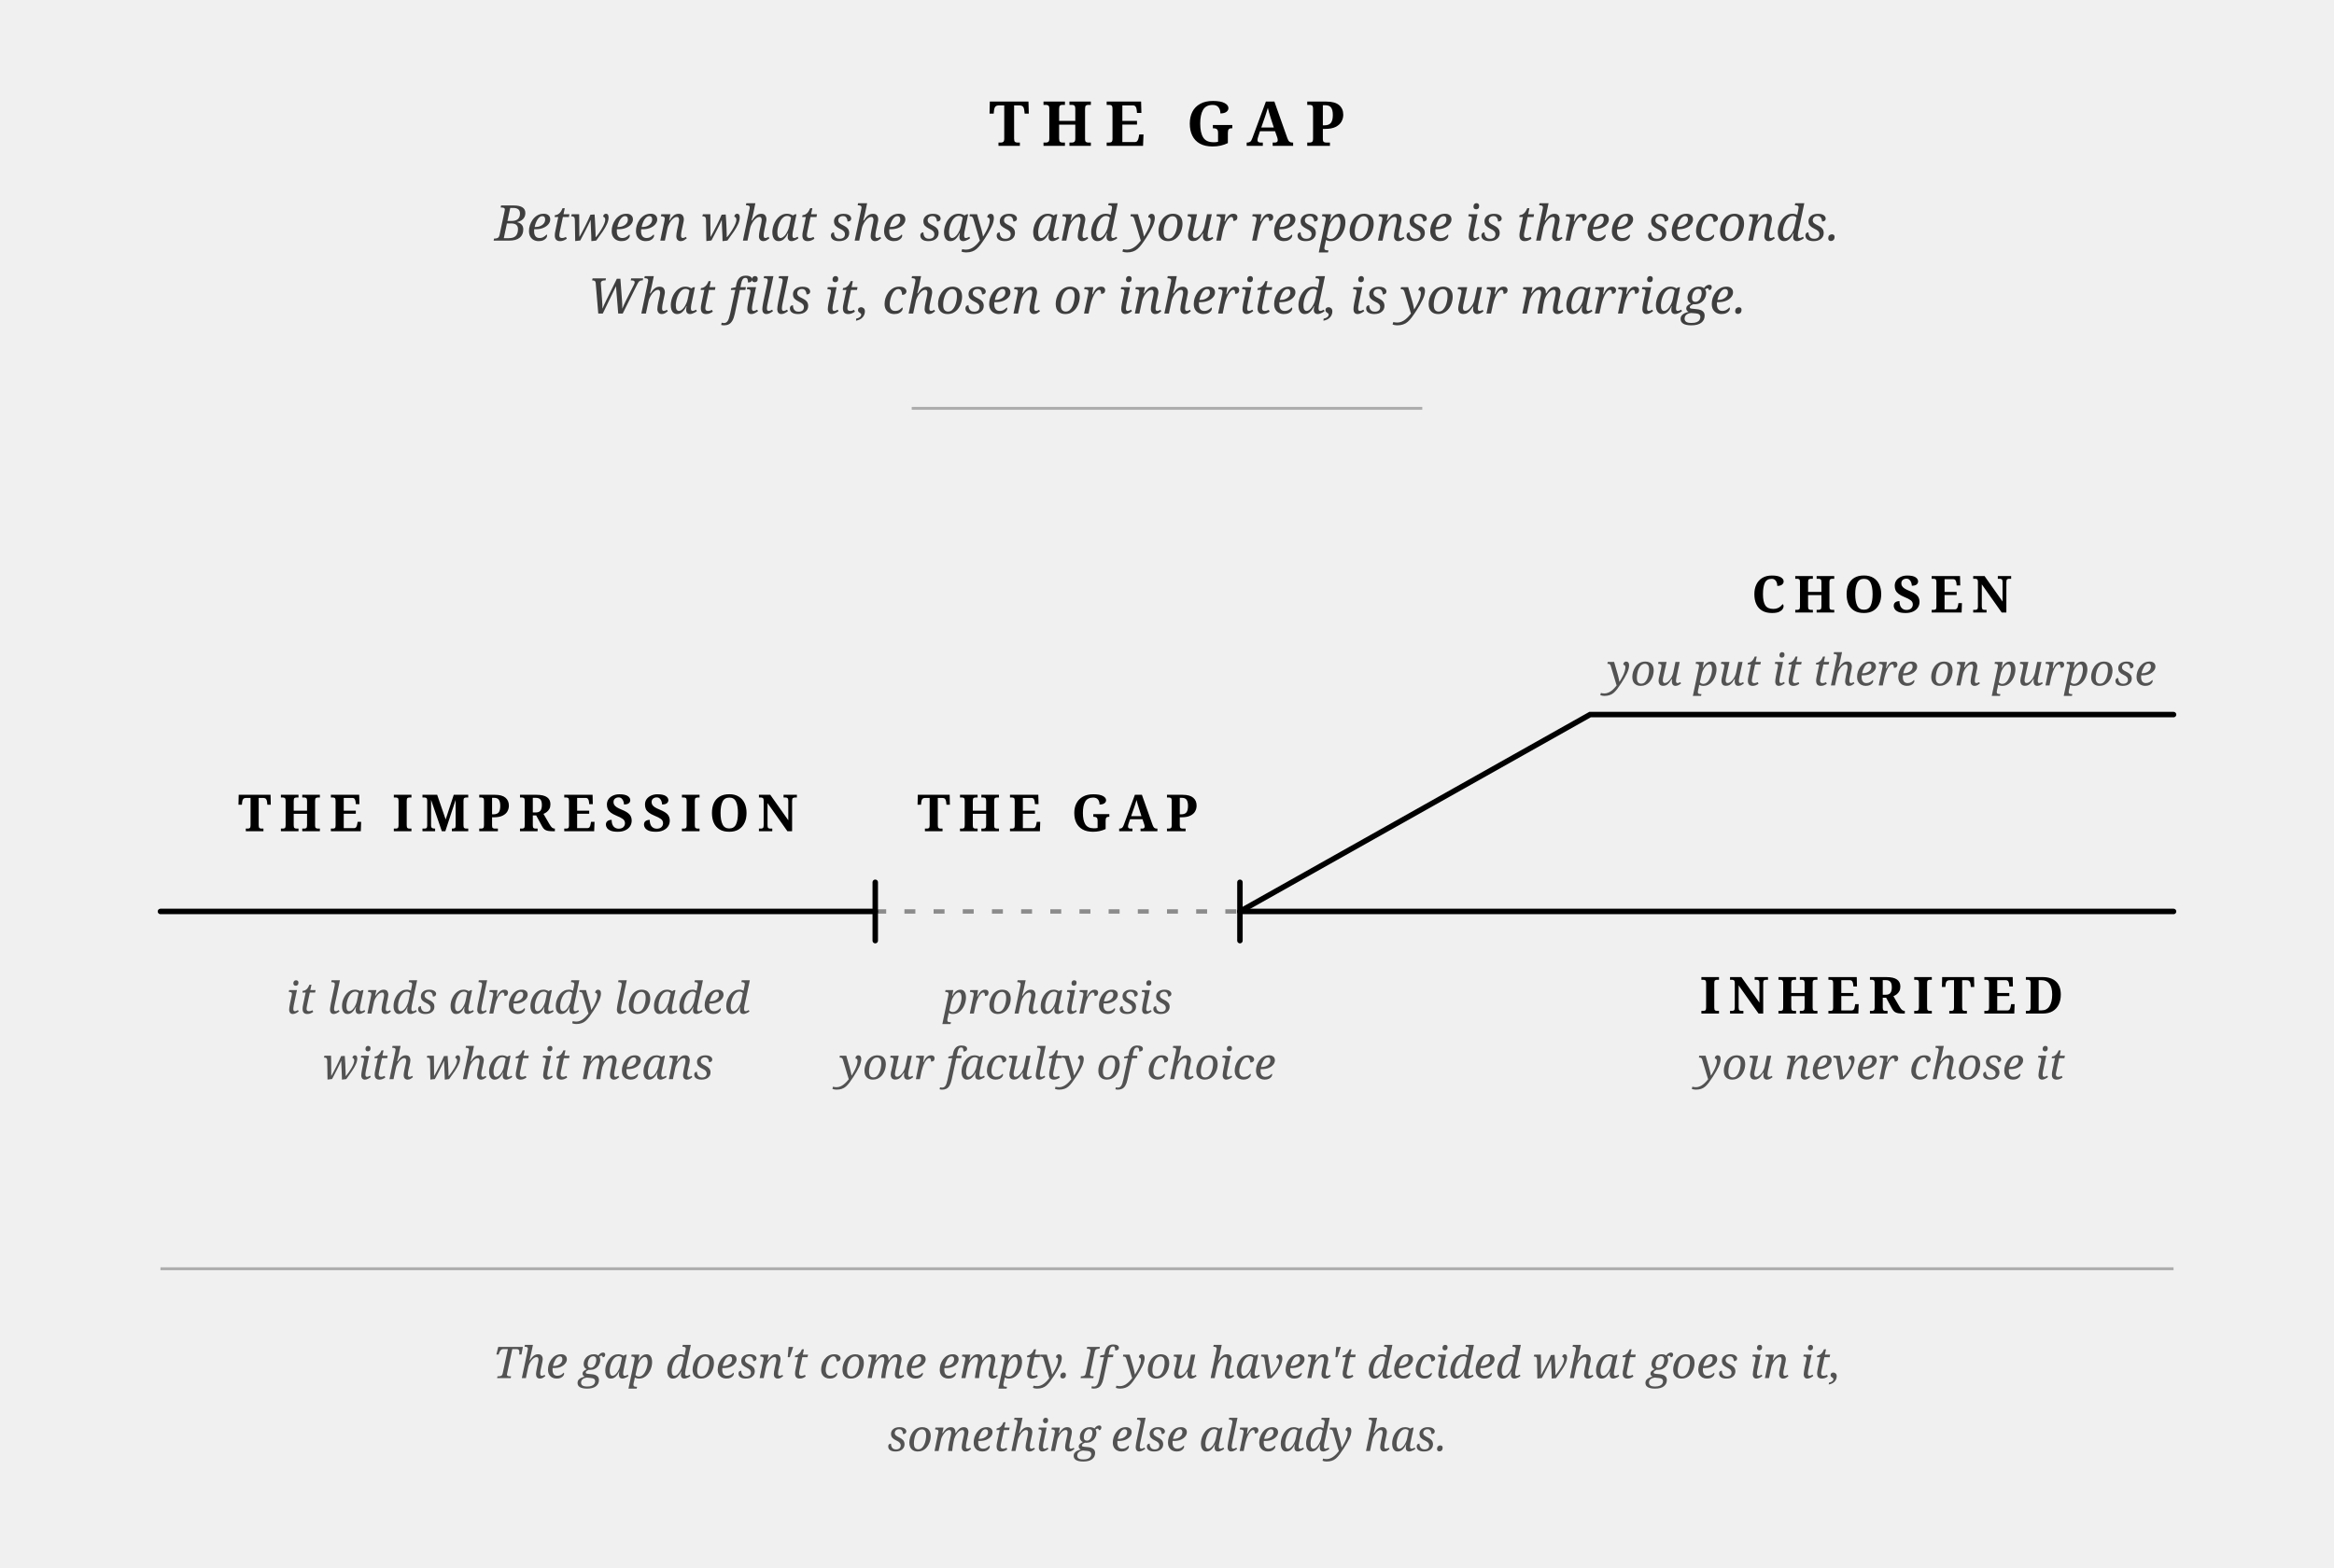
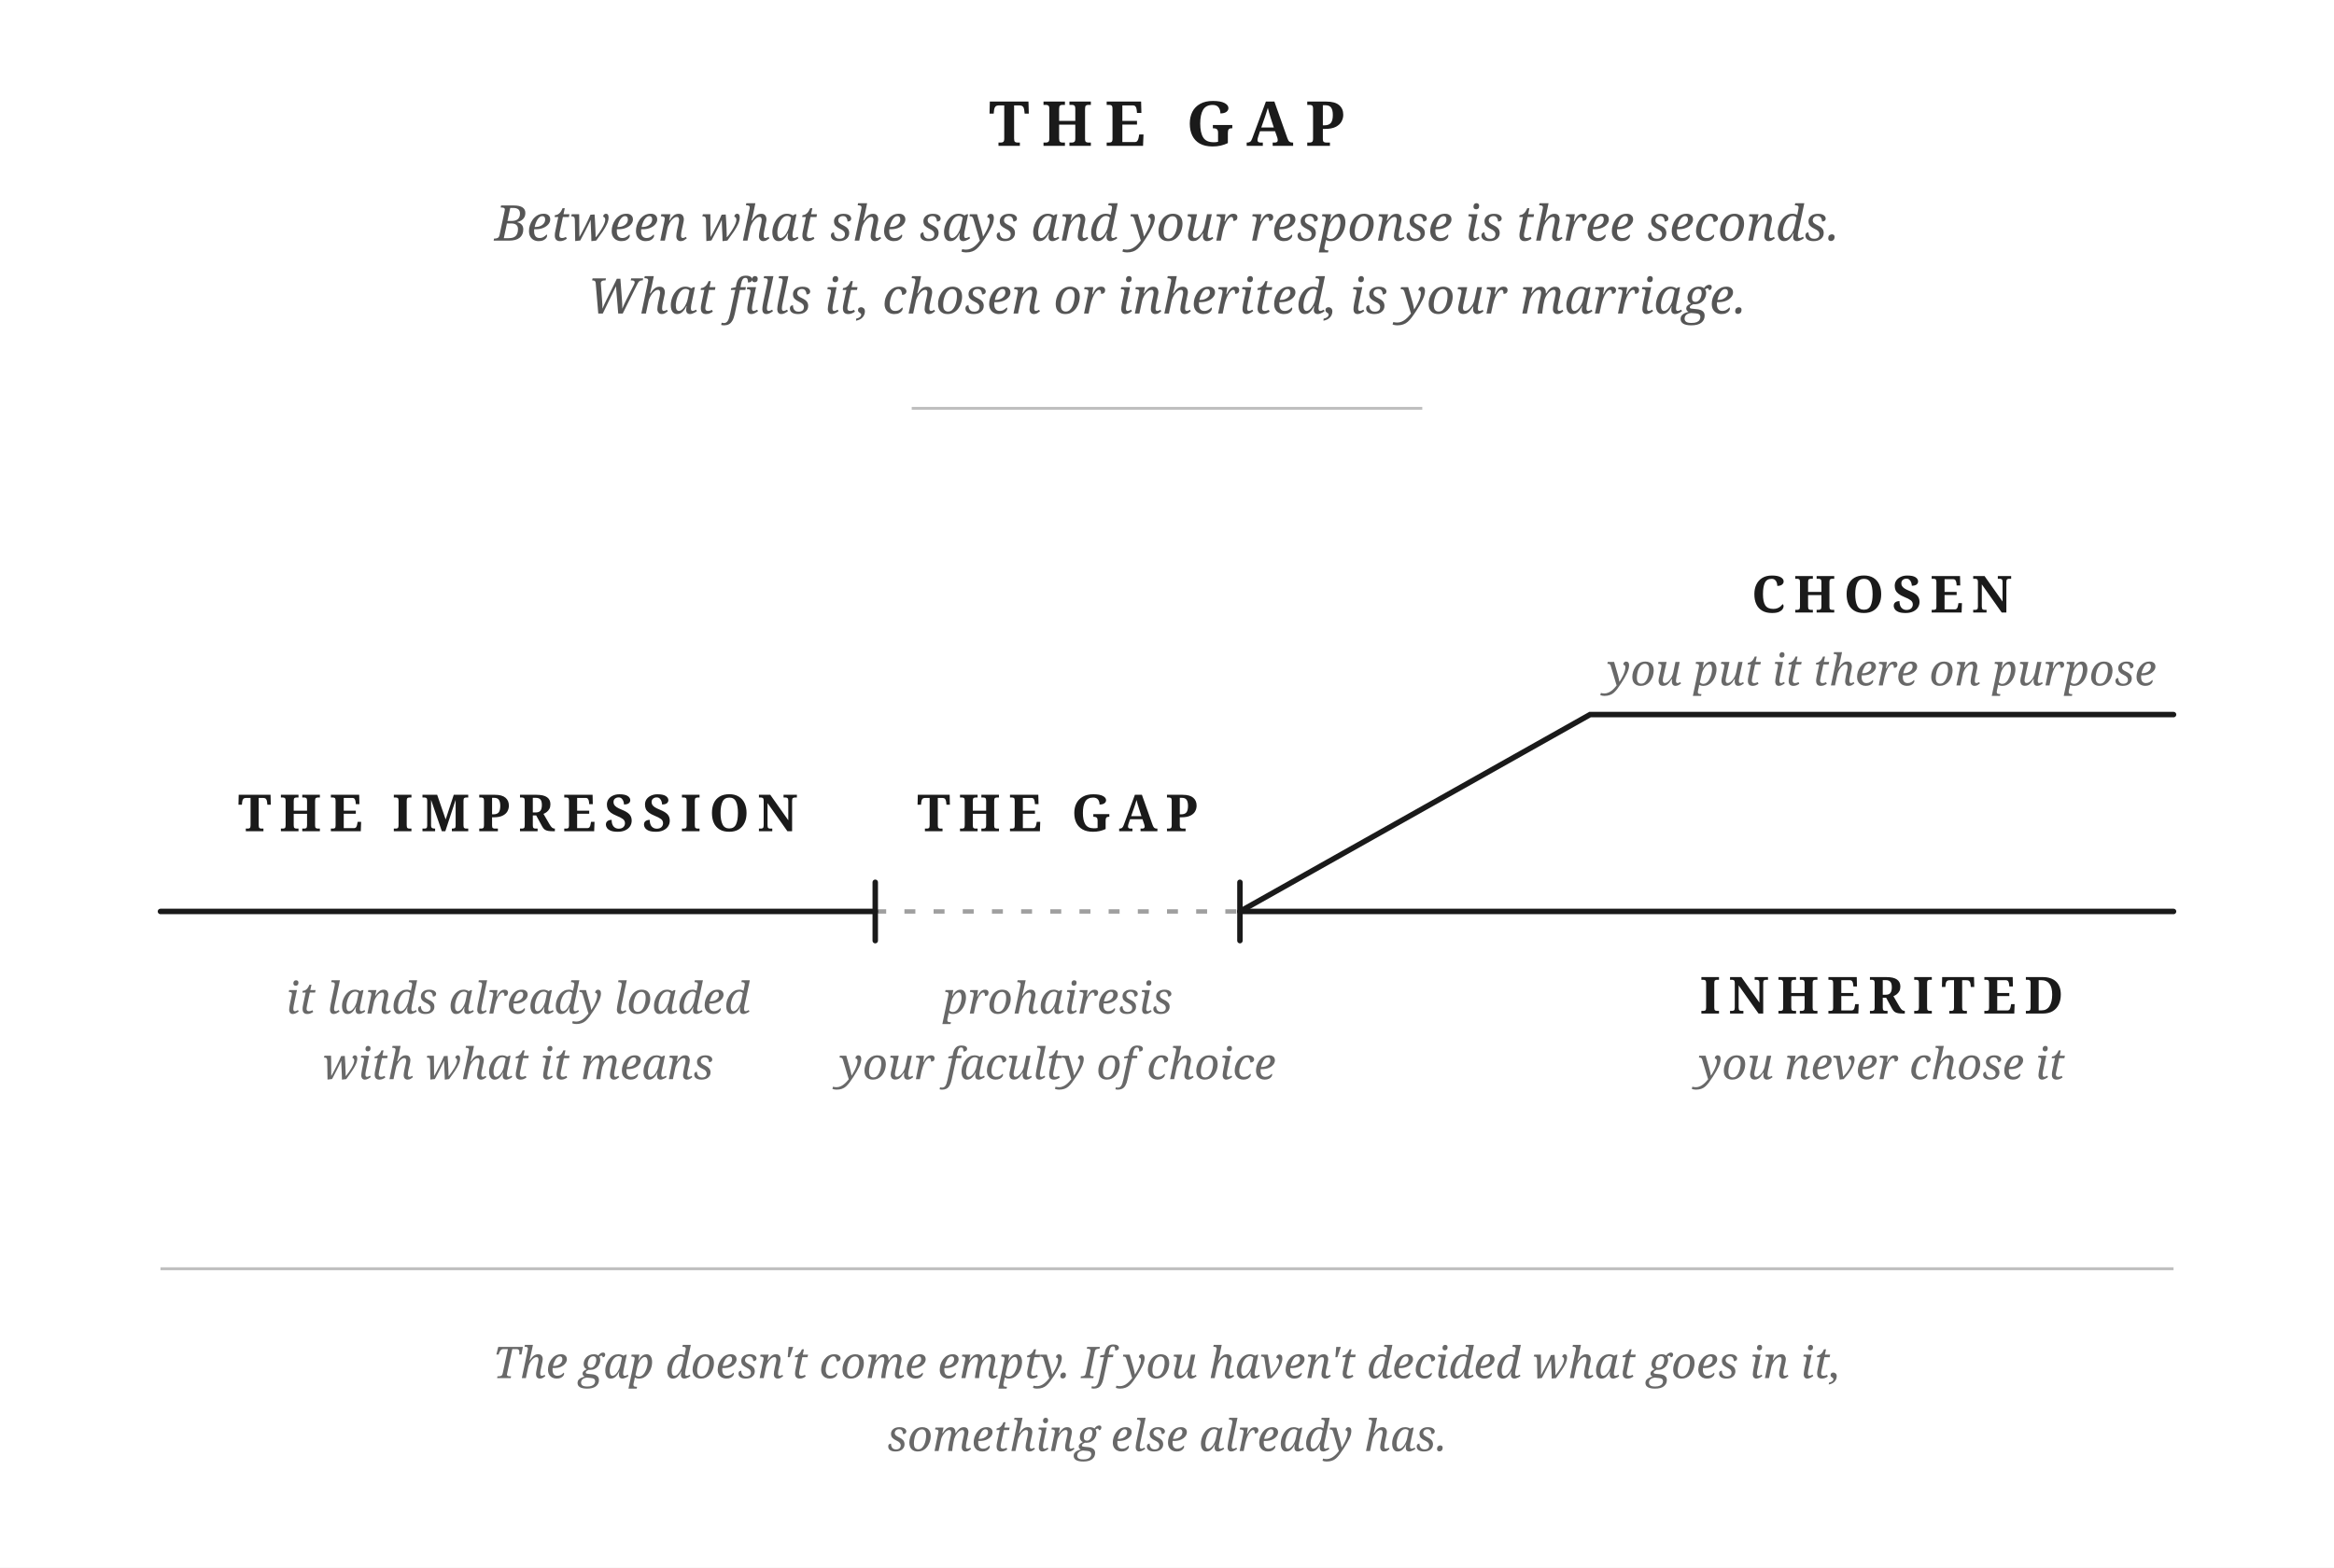
- <svg xmlns="http://www.w3.org/2000/svg" viewBox="0 0 640 430" role="img" aria-label="The Gap">
+ <svg xmlns="http://www.w3.org/2000/svg" viewBox="0 0 640 430" style="color:#1a1a1a" role="img" aria-label="The Gap">
  <style>
    .ttl{font:600 17px Georgia,serif;letter-spacing:.20em;text-anchor:middle}
    .sub{font:italic 13.5px Georgia,serif;text-anchor:middle;opacity:.74}
    .lbl{font:600 14px Georgia,serif;letter-spacing:.16em}
    .txt{font:14px Georgia,serif;opacity:.86}
    .cap{font:italic 12px Georgia,serif;opacity:.66;text-anchor:middle}
    .src{font:11.5px Georgia,serif;opacity:.55;text-anchor:middle}
    .rule{stroke:currentColor;stroke-width:.8;opacity:.28}
  </style>
+   <rect x="0" y="0" width="640" height="430" fill="#ffffff" />
  <g fill="currentColor">
    <text class="ttl" x="320" y="40">THE GAP</text>
    <text class="sub" x="320" y="66">Between what she says and your response is three seconds.</text>
    <text class="sub" x="320" y="86">What fills it, chosen or inherited, is your marriage.</text>
  </g>
  <g class="rule" fill="none">
    <path d="M250 112h140" />
  </g>
  <g stroke="currentColor" fill="none" stroke-width="1.5" stroke-linecap="round">
    <path d="M44 250h196" />
    <path d="M240 242v16" />
    <path d="M340 242v16" />
    <path d="M340 250 436 196h160" />
    <path d="M340 250h256" />
  </g>
  <g fill="none" stroke="currentColor" stroke-width="1.2" stroke-dasharray="3 5" opacity=".42">
    <path d="M240 250h100" />
  </g>
  <g fill="currentColor">
    <text class="lbl" x="142" y="228" text-anchor="middle">THE IMPRESSION</text>
    <text class="lbl" x="290" y="228" text-anchor="middle">THE GAP</text>
    <text class="lbl" x="516" y="168" text-anchor="middle">CHOSEN</text>
    <text class="lbl" x="516" y="278" text-anchor="middle">INHERITED</text>
    <text class="cap" x="516" y="188">you put it there on purpose</text>
    <text class="cap" x="142" y="278">it lands already loaded</text>
    <text class="cap" x="142" y="296">with what it means</text>
    <text class="cap" x="290" y="278">prohairesis</text>
    <text class="cap" x="290" y="296">your faculty of choice</text>
    <text class="cap" x="516" y="296">you never chose it</text>
  </g>
  <g class="rule" fill="none">
    <path d="M44 348h552" />
  </g>
  <g fill="currentColor">
    <text class="cap" x="320" y="378">The gap doesn't come empty. If you haven't decided what goes in it,</text>
    <text class="cap" x="320" y="398">something else already has.</text>
  </g>
</svg>
